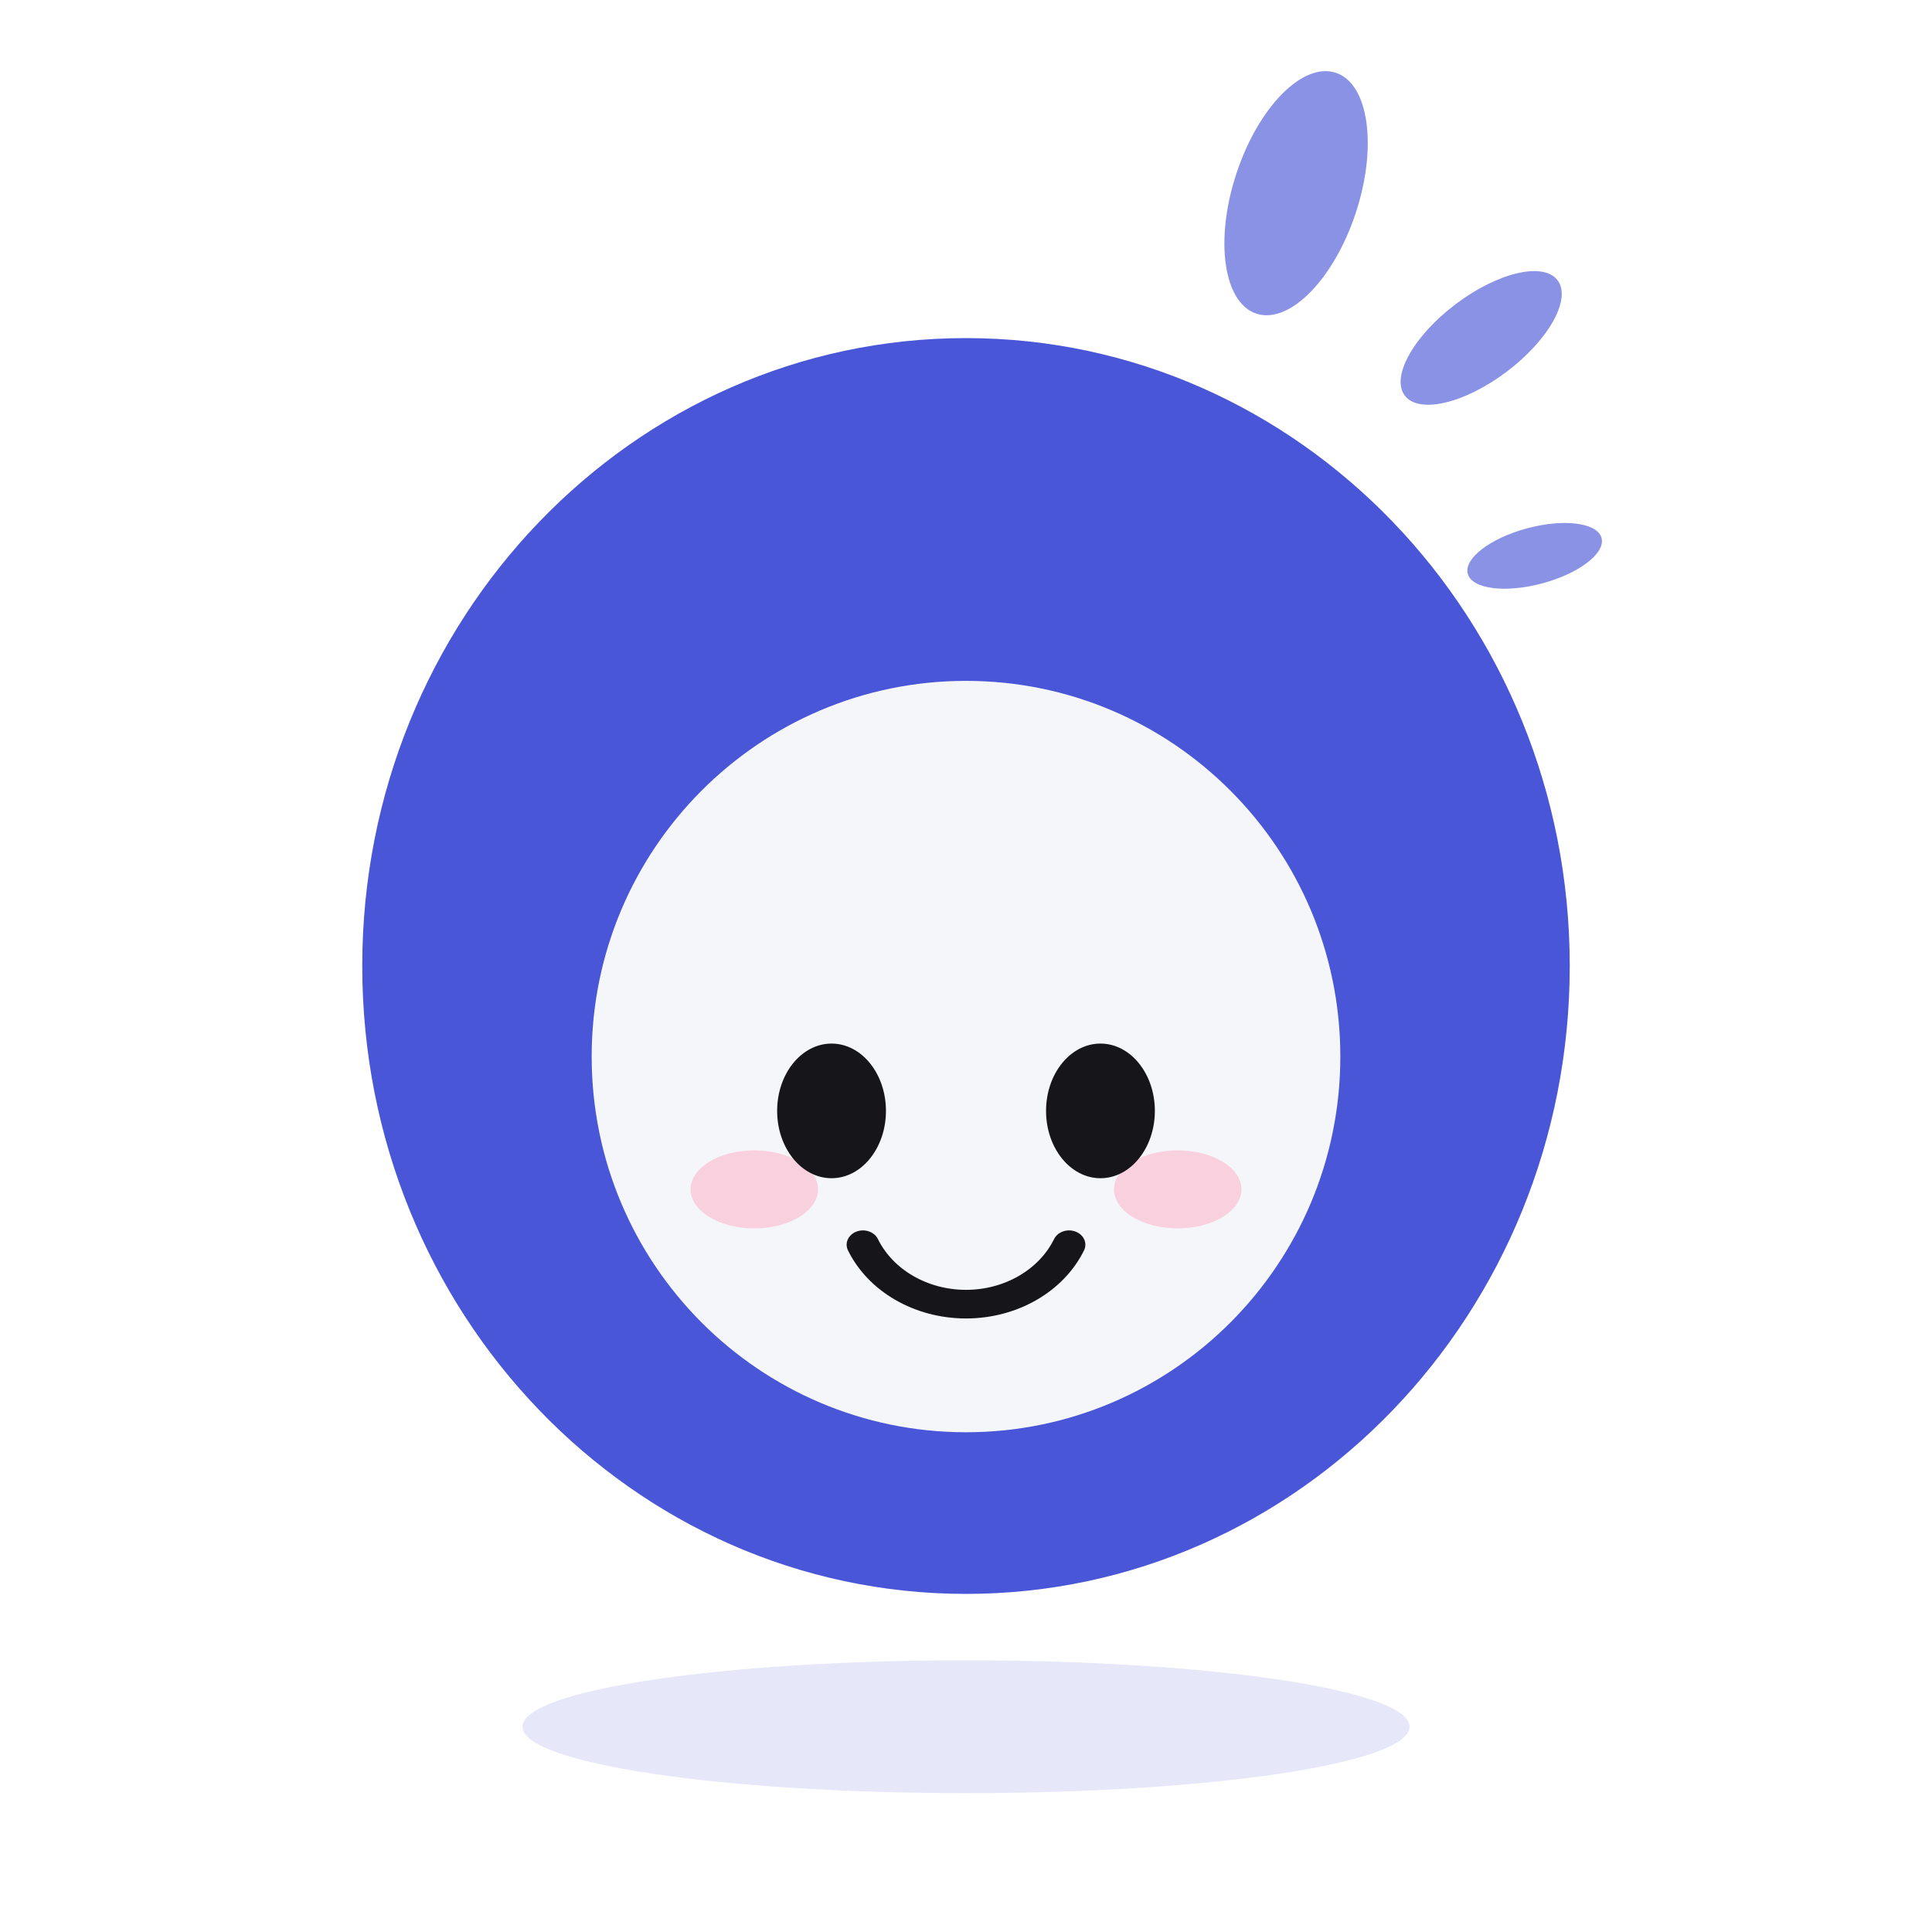
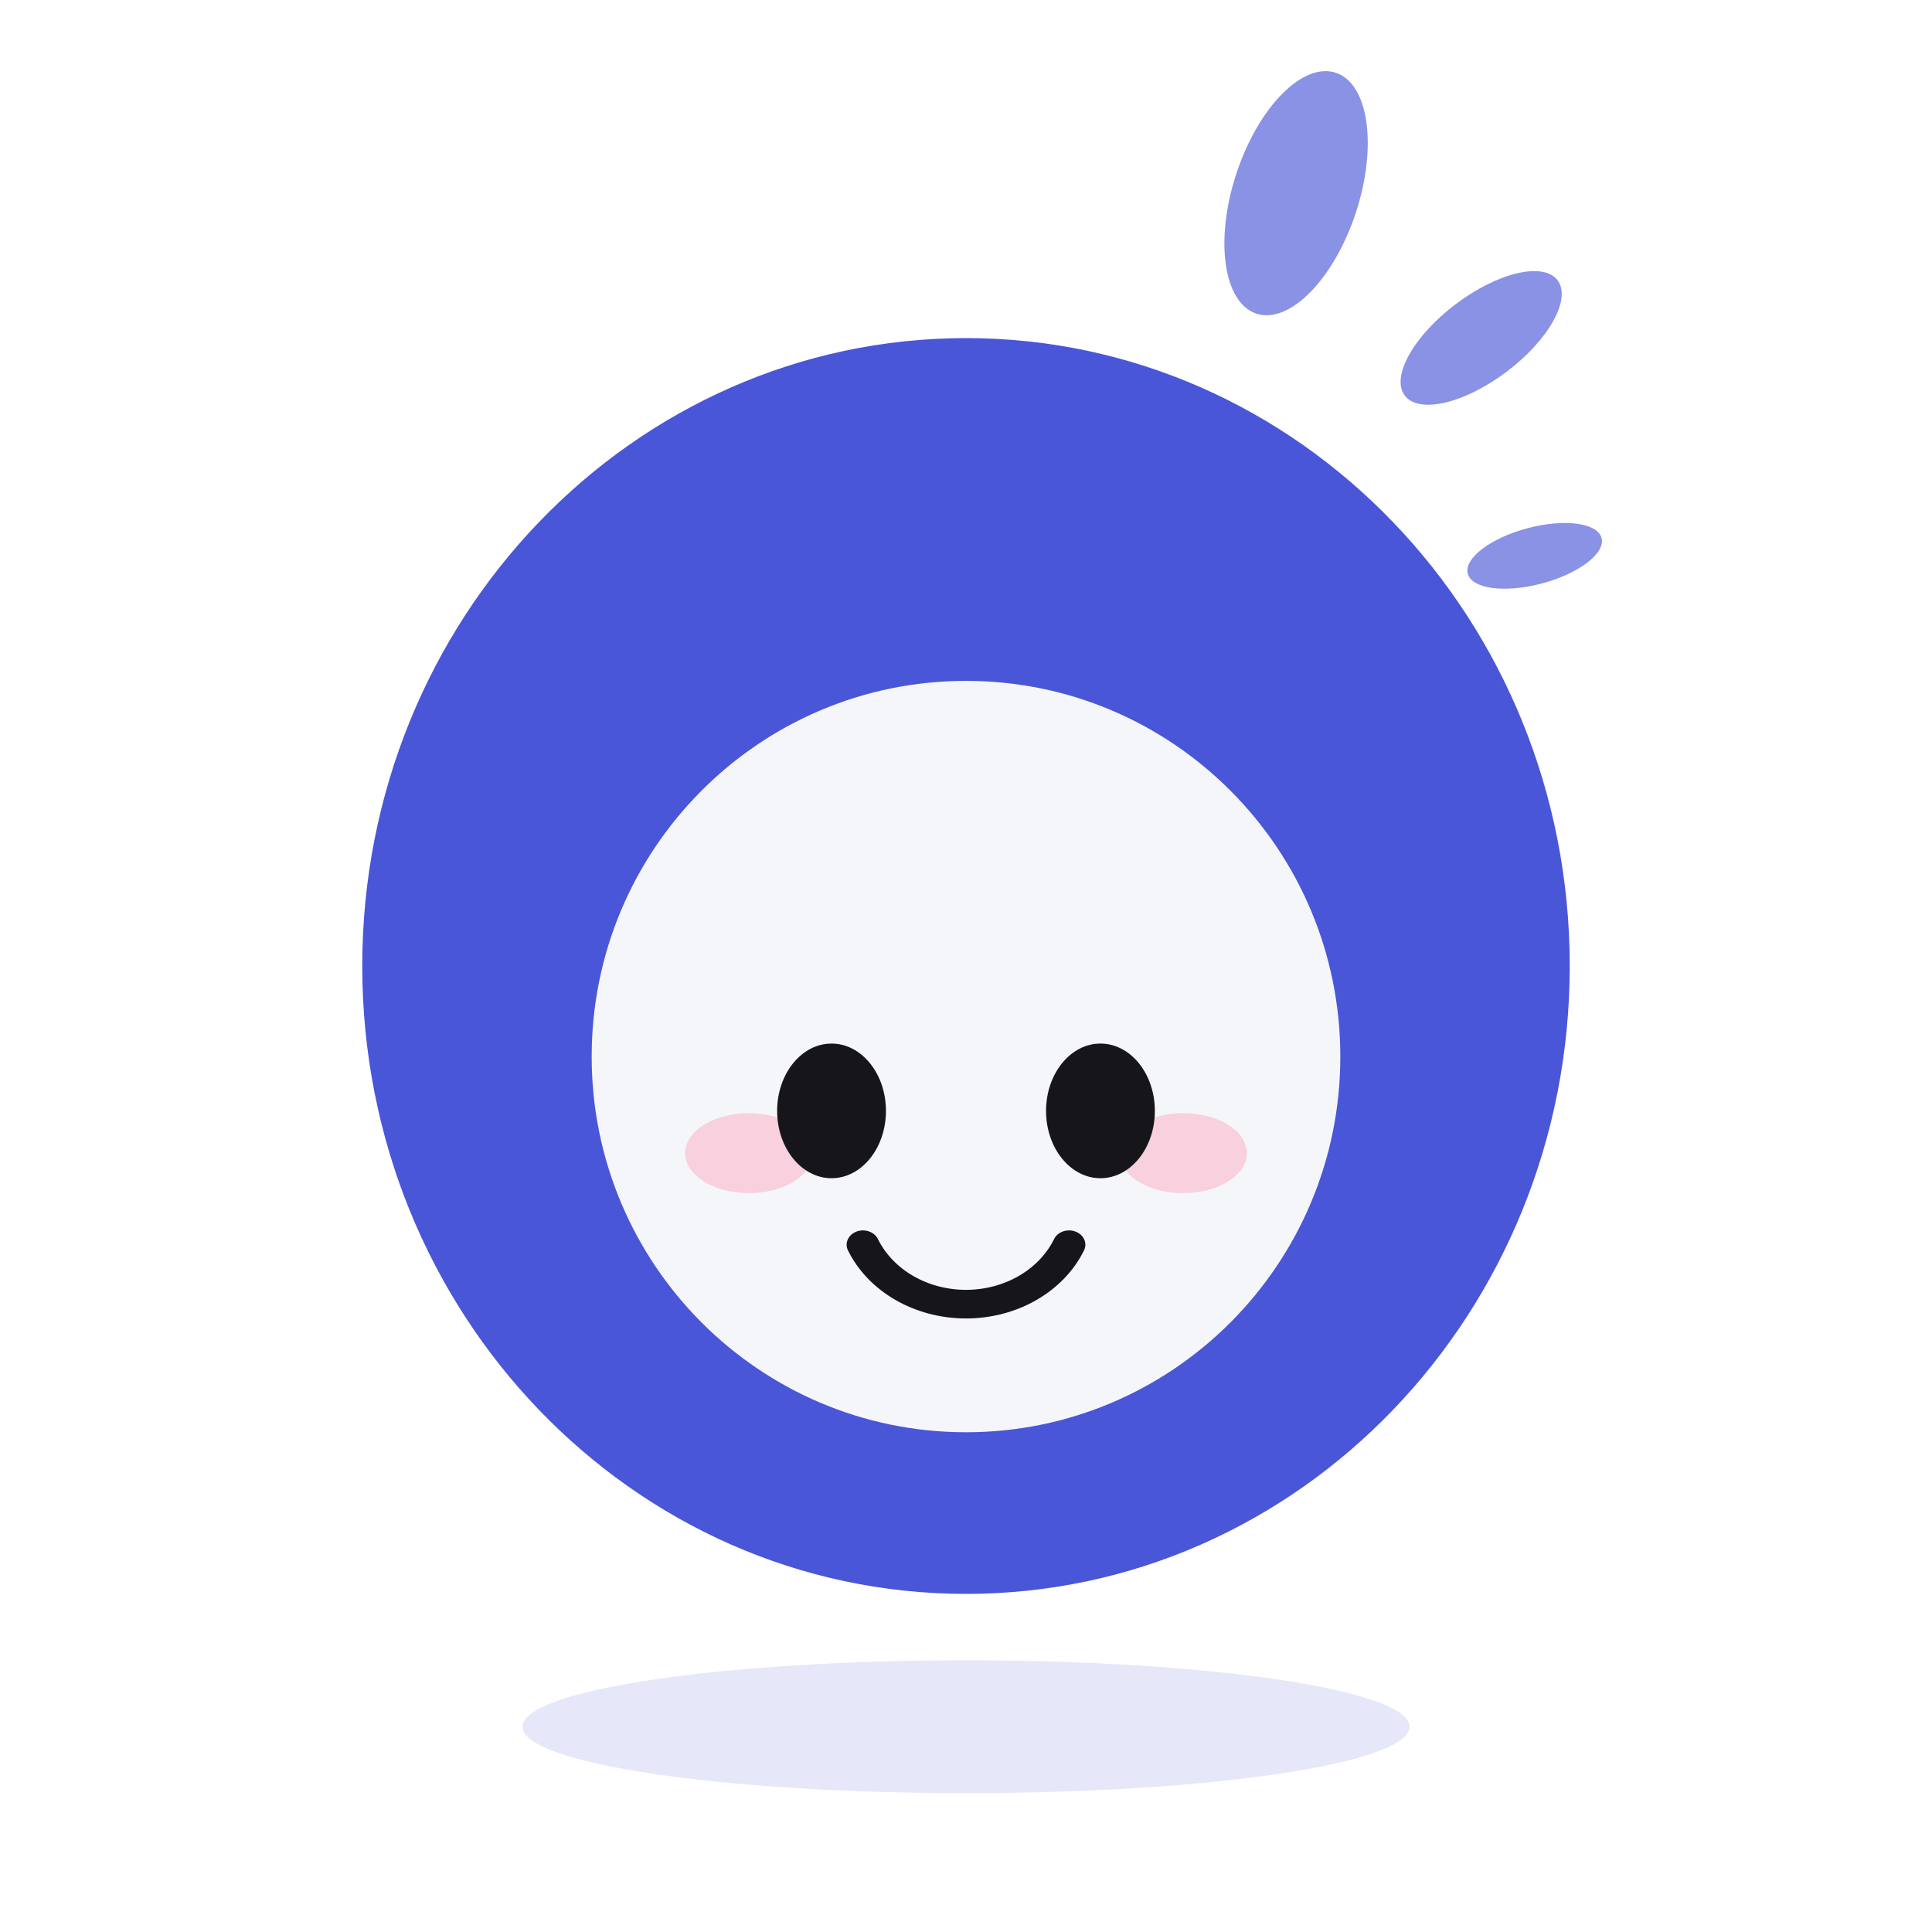
<svg xmlns="http://www.w3.org/2000/svg" width="320" height="320" viewBox="0 0 320 320">
  <defs>
    <clipPath id="bc1">
      <path d="M62 15C62 49.367 34.242 77.226 0 77.226C-34.242 77.226 -62 49.367 -62 15C-62 -19.367 -34.242 -47.226 0 -47.226C34.242 -47.226 62 -19.367 62 15" transform="matrix(1 0 0 1 160 160)" />
    </clipPath>
  </defs>
  <path d="M73.467 126C73.467 132.075 40.575 137 0 137C-40.575 137 -73.467 132.075 -73.467 126C-73.467 119.925 -40.575 115 0 115C40.575 115 73.467 119.925 73.467 126" fill="rgba(74,86,216,0.16)" fill-opacity="0.857" transform="matrix(1 0 0 1 160 160)" />
  <path d="M100 0C100 57.438 55.228 104 0 104C-55.228 104 -100 57.438 -100 0C-100 -57.438 -55.228 -104 0 -104C55.228 -104 100 -57.438 100 0" fill="#4A56D8" transform="matrix(1 0 0 1 160 160)" />
  <path d="M62 15C62 49.367 34.242 77.226 0 77.226C-34.242 77.226 -62 49.367 -62 15C-62 -19.367 -34.242 -47.226 0 -47.226C34.242 -47.226 62 -19.367 62 15" fill="#F5F6FA" transform="matrix(1 0 0 1 160 160)" />
-   <path d="M11.5 0C11.5 3.866 6.351 7 0 7C-6.351 7 -11.5 3.866 -11.5 0C-11.5 -3.866 -6.351 -7 0 -7C6.351 -7 11.5 -3.866 11.5 0" fill="rgba(255,138,168,0.50)" fill-opacity="0.7" transform="matrix(0.918 0 0 0.923 124.936 197)" />
-   <path d="M11.5 0C11.5 3.866 6.351 7 0 7C-6.351 7 -11.5 3.866 -11.5 0C-11.5 -3.866 -6.351 -7 0 -7C6.351 -7 11.5 -3.866 11.5 0" fill="rgba(255,138,168,0.50)" fill-opacity="0.7" transform="matrix(0.918 0 0 0.923 195.064 197)" />
+   <path d="M11.5 0C11.5 3.866 6.351 7 0 7C-6.351 7 -11.5 3.866 -11.5 0C-11.5 -3.866 -6.351 -7 0 -7C6.351 -7 11.5 -3.866 11.5 0" fill="rgba(255,138,168,0.50)" fill-opacity="0.7" transform="matrix(0.918 0 0 0.946 124.036 191)" />
+   <path d="M11.5 0C11.5 3.866 6.351 7 0 7C-6.351 7 -11.5 3.866 -11.5 0C-11.5 -3.866 -6.351 -7 0 -7C6.351 -7 11.5 -3.866 11.5 0" fill="rgba(255,138,168,0.50)" fill-opacity="0.7" transform="matrix(0.918 0 0 0.946 195.964 191)" />
  <g clip-path="url(#bc1)">
    <path d="M9.28 0C9.28 6.362 5.125 11.52 0 11.52C-5.125 11.52 -9.28 6.362 -9.28 0C-9.28 -6.362 -5.125 -11.52 0 -11.52C5.125 -11.52 9.28 -6.362 9.28 0" fill="#16161A" transform="matrix(0.971 0 0 0.968 137.73 184)" />
    <path d="M9.28 0C9.28 6.362 5.125 11.52 0 11.52C-5.125 11.52 -9.28 6.362 -9.28 0C-9.28 -6.362 -5.125 -11.52 0 -11.52C5.125 -11.52 9.28 -6.362 9.28 0" fill="#16161A" transform="matrix(0.971 0 0 0.968 182.27 184)" />
    <path d="M17.07 0.187C14.125 6.994 7.417 11.4 0 11.4C-7.417 11.4 -14.125 6.994 -17.07 0.187" fill="none" stroke="#16161A" stroke-width="5.4" stroke-linecap="round" stroke-linejoin="round" transform="matrix(1 0 0 0.878 160 206)" />
  </g>
  <path d="M10.407 0C10.407 11.598 5.748 21 0 21C-5.748 21 -10.407 11.598 -10.407 0C-10.407 -11.598 -5.748 -21 0 -21C5.748 -21 10.407 -11.598 10.407 0" fill="#4A56D8" fill-opacity="0.644" transform="matrix(0.95 0.313 -0.313 0.95 214.672 32)" />
  <path d="M7.013 0C7.013 8.759 3.873 15.859 0 15.859C-3.873 15.859 -7.013 8.759 -7.013 0C-7.013 -8.759 -3.873 -15.859 0 -15.859C3.873 -15.859 7.013 -8.759 7.013 0" fill="#4A56D8" fill-opacity="0.644" transform="matrix(0.602 0.798 -0.798 0.602 245.33 55.971)" />
  <path d="M4.73 0C4.73 6.334 2.612 11.469 0 11.469C-2.612 11.469 -4.73 6.334 -4.73 0C-4.73 -6.334 -2.612 -11.469 0 -11.469C2.612 -11.469 4.73 -6.334 4.73 0" fill="#4A56D8" fill-opacity="0.644" transform="matrix(0.258 0.966 -0.966 0.258 254.188 92.067)" />
</svg>
